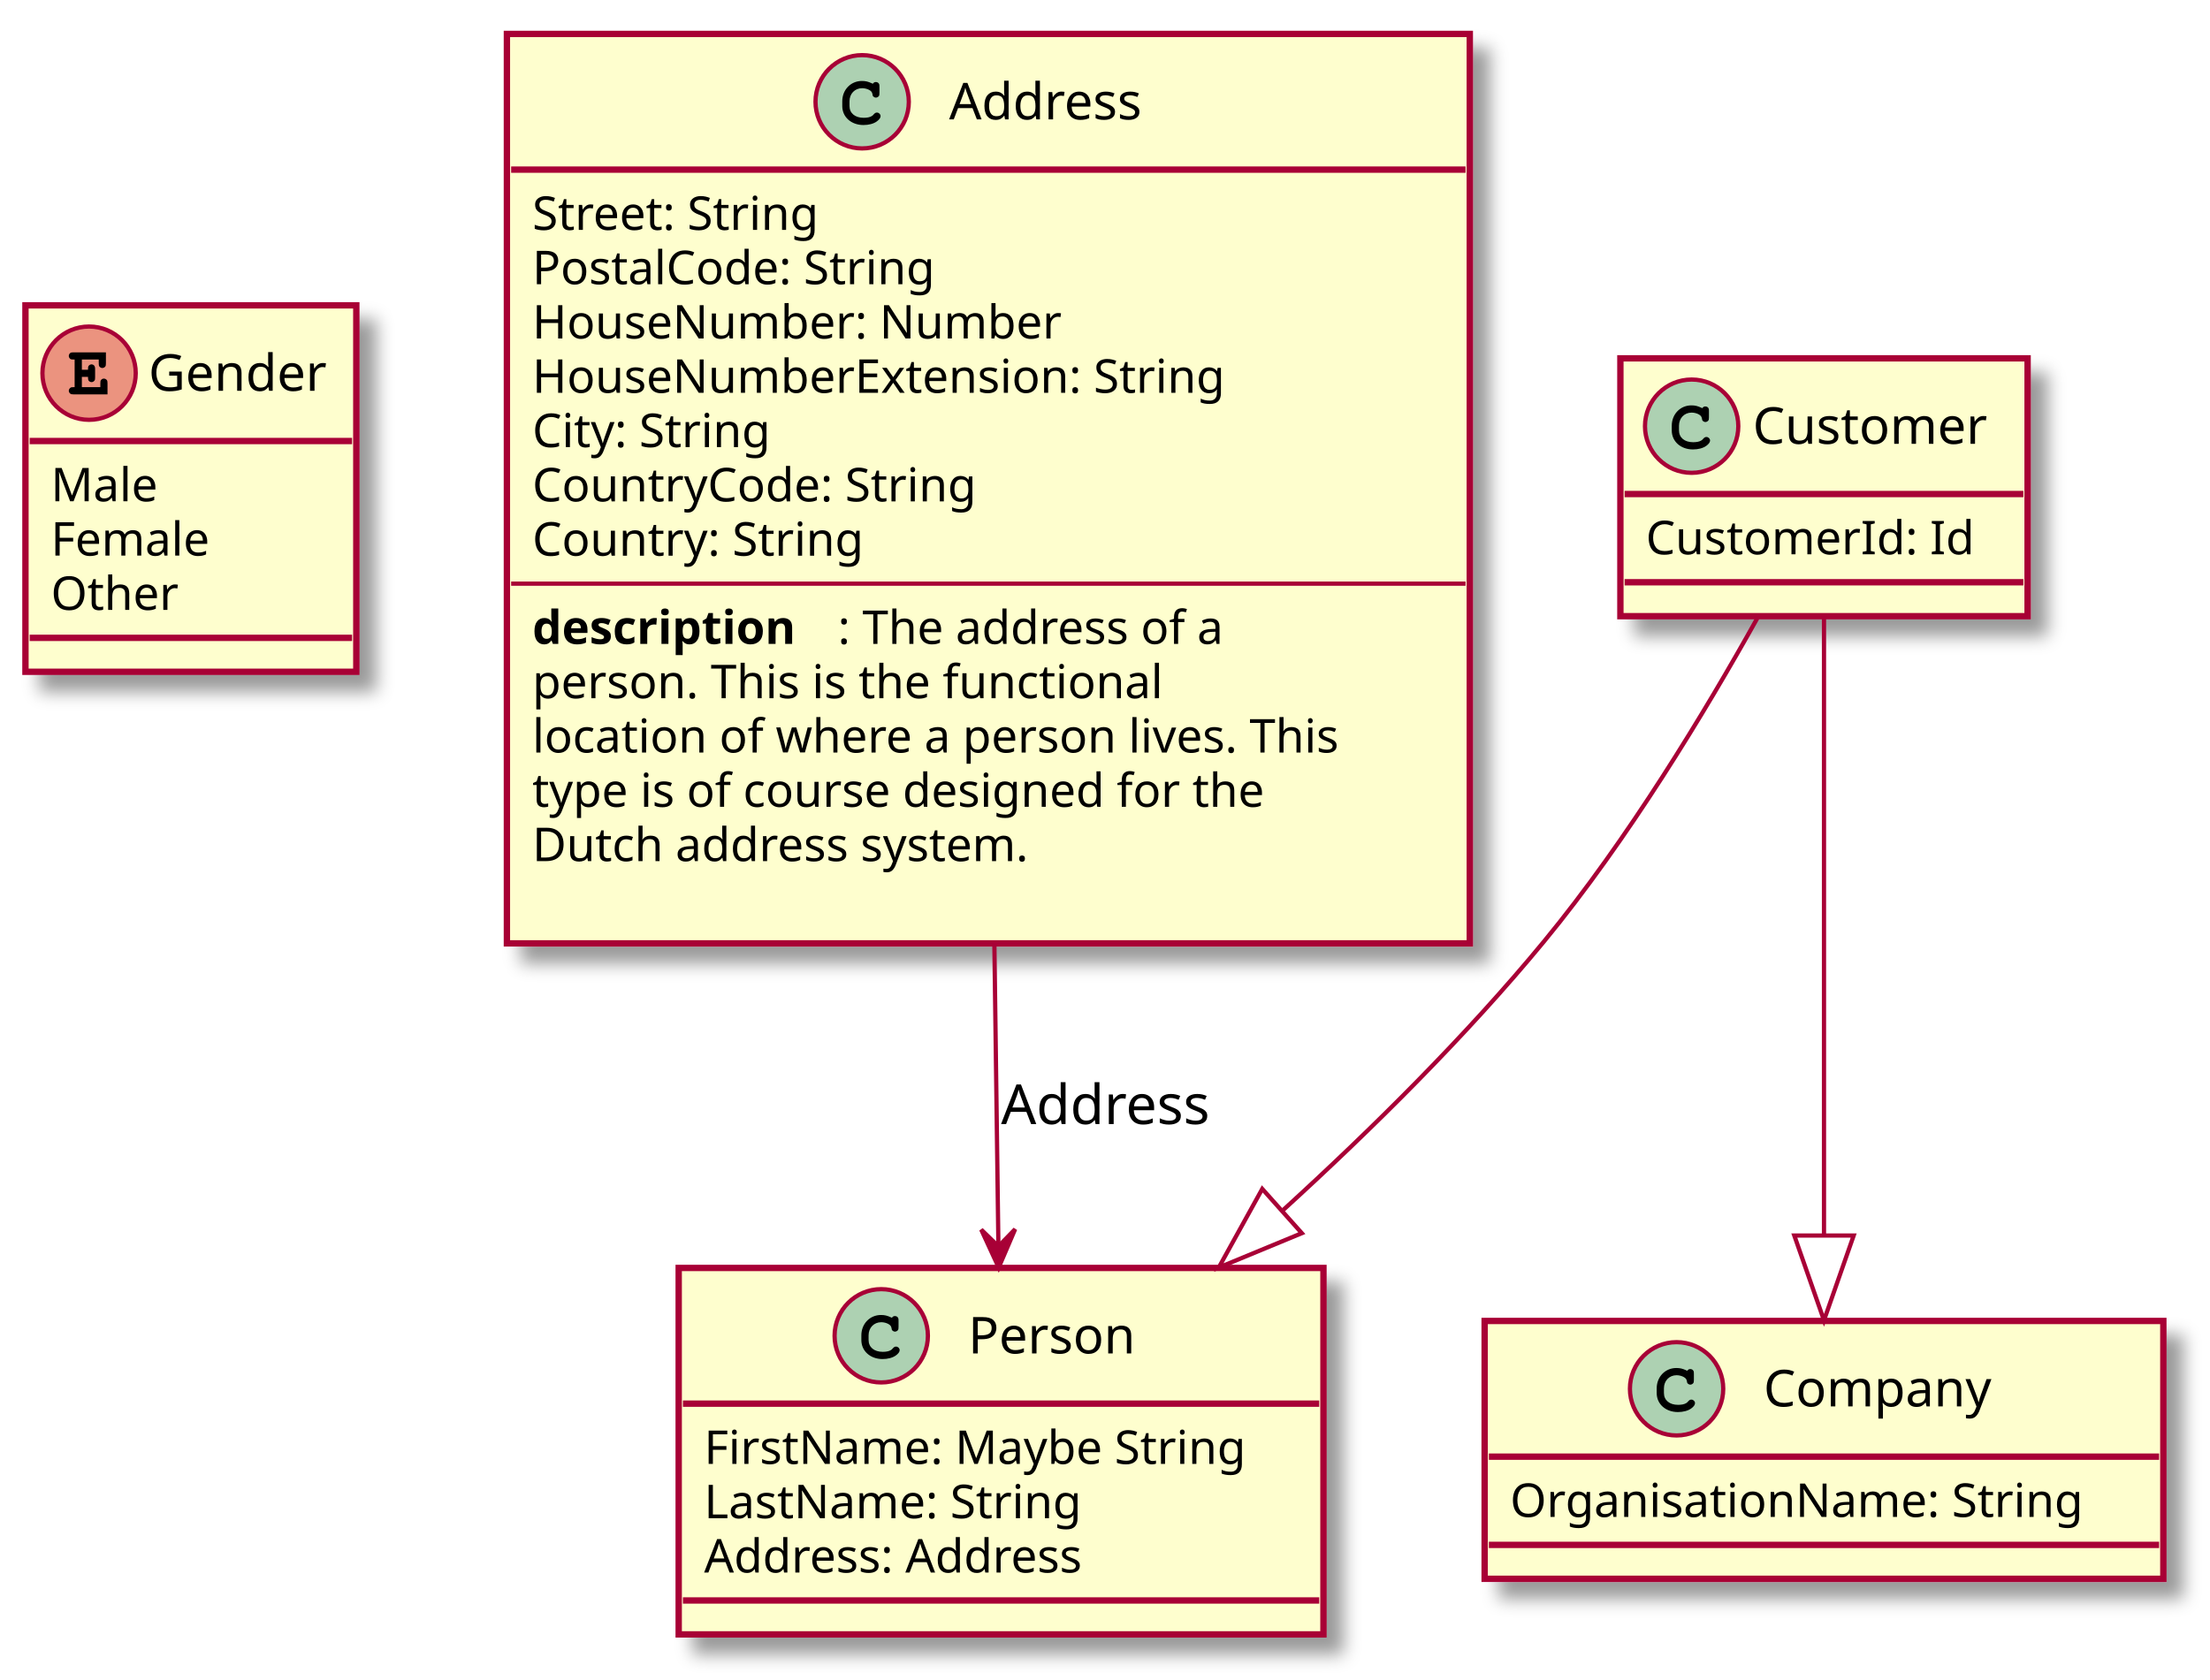
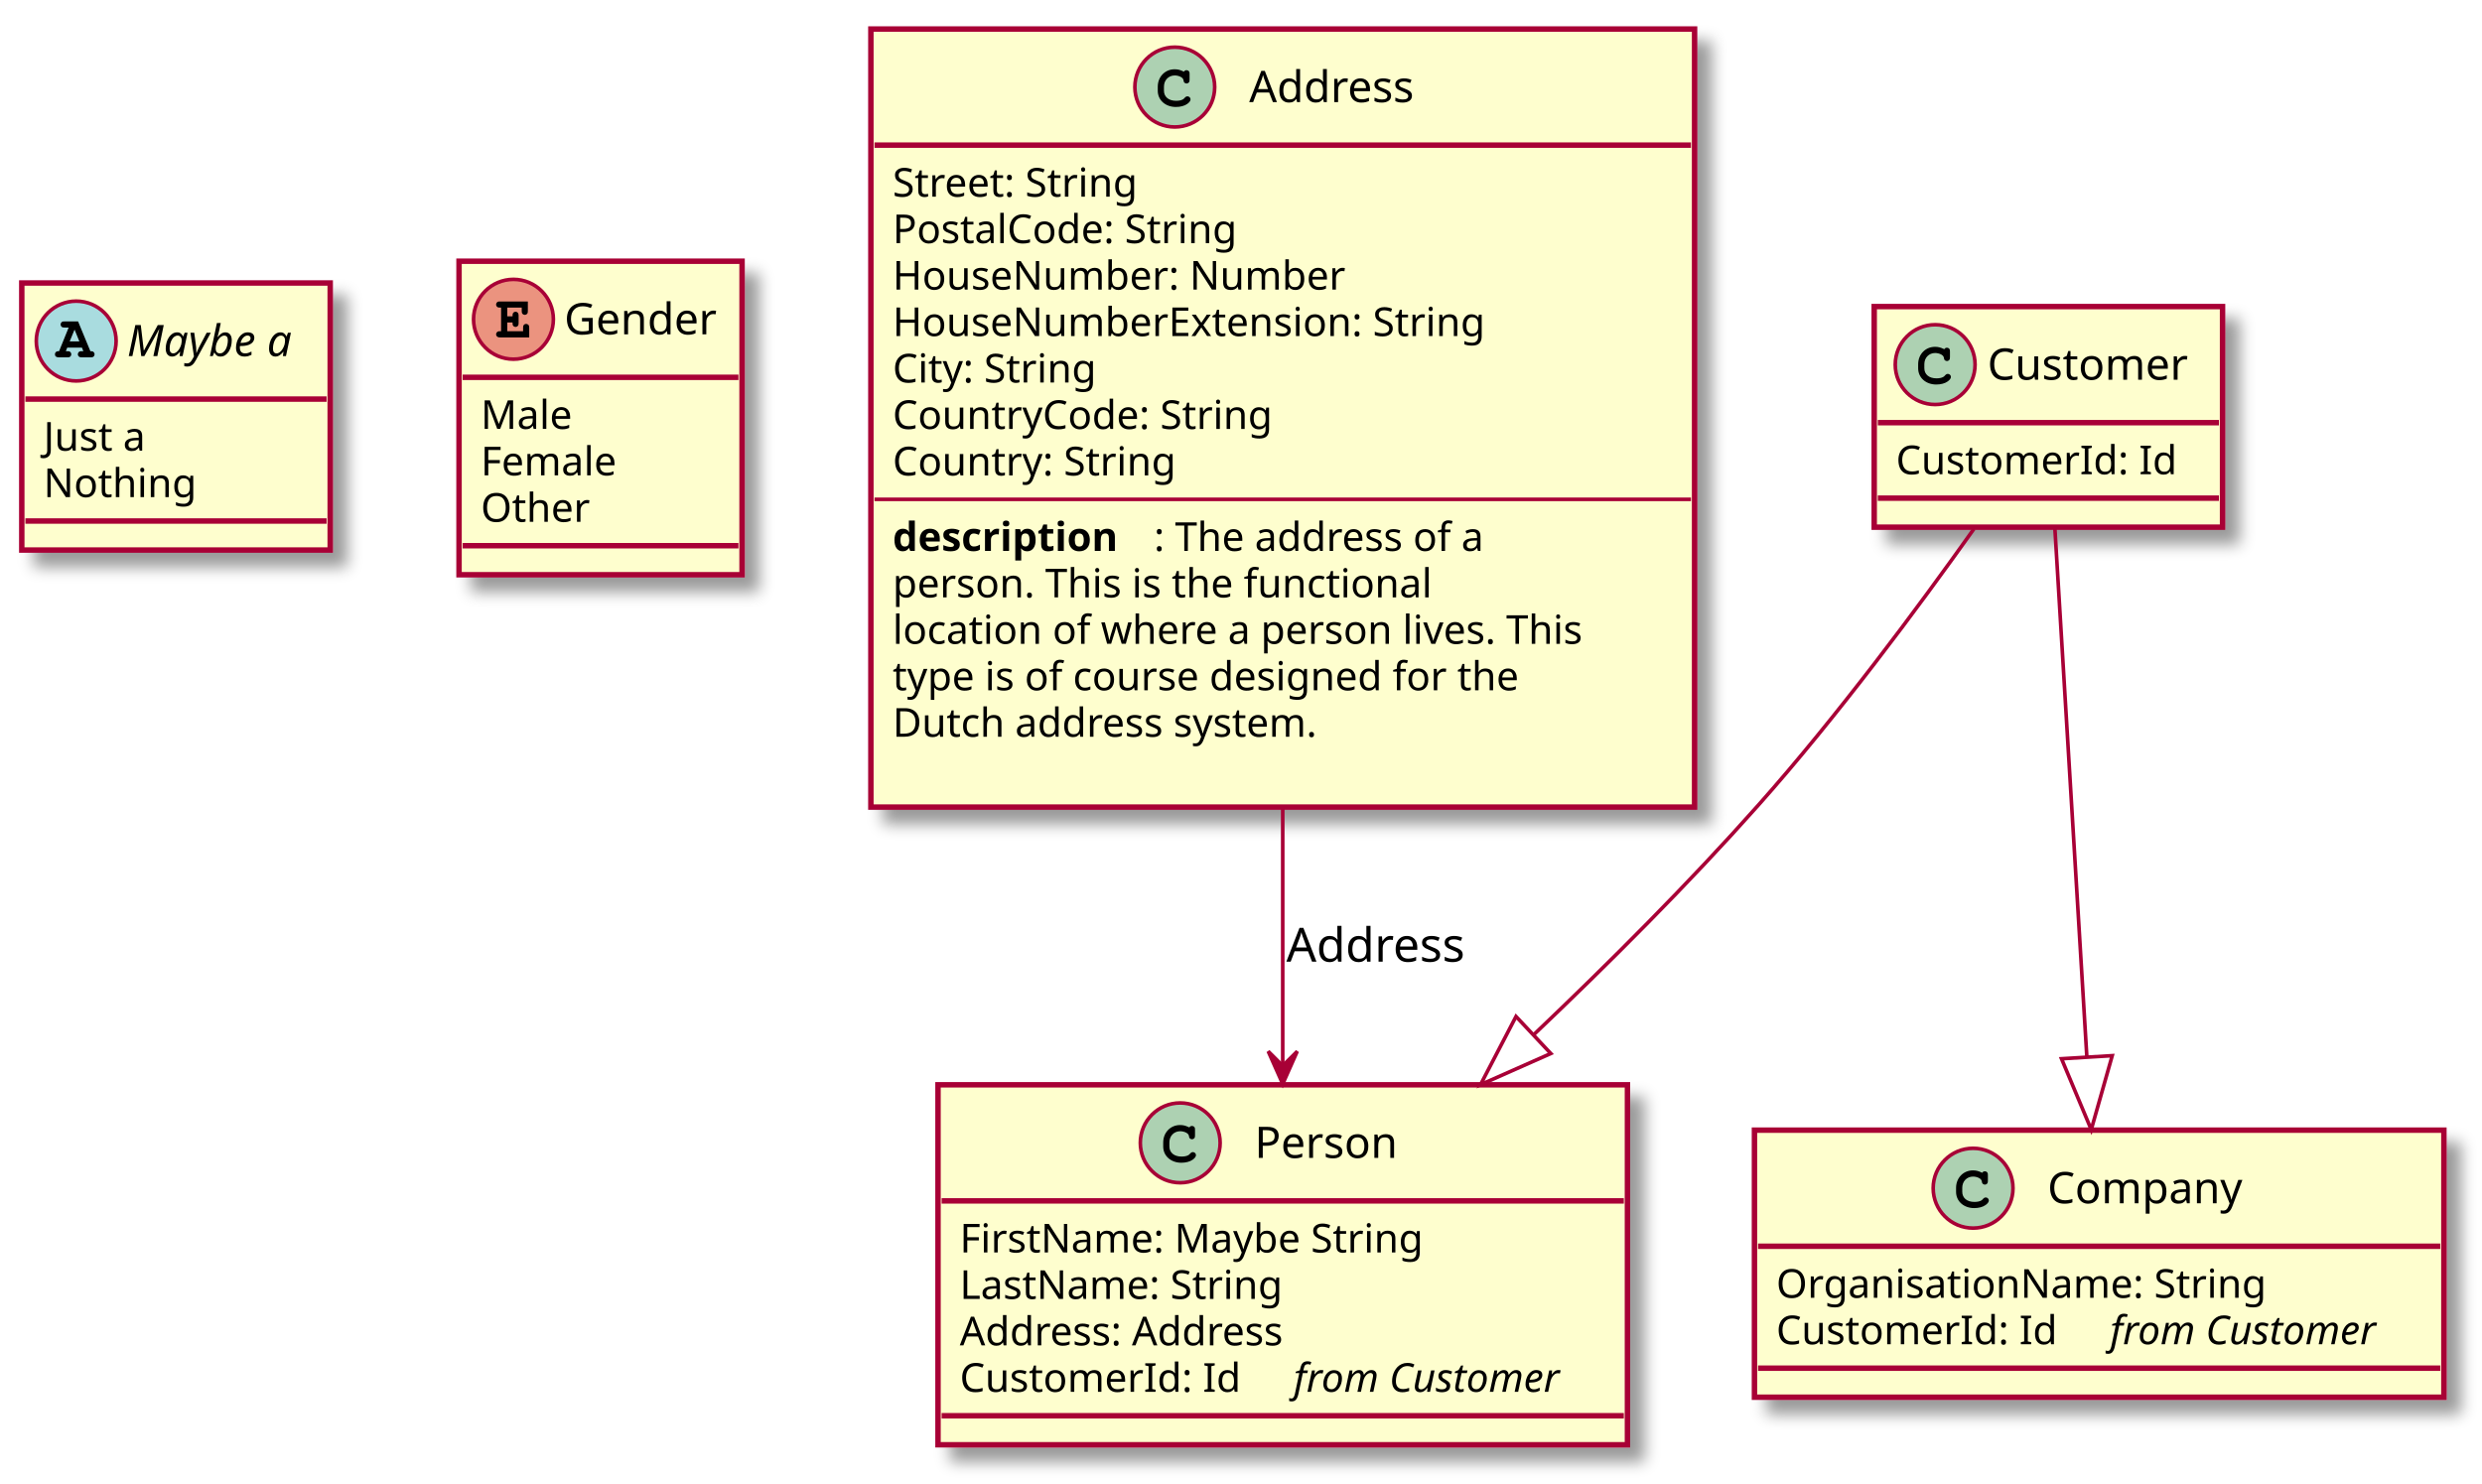
- <svg xmlns="http://www.w3.org/2000/svg" contentScriptType="application/ecmascript" contentStyleType="text/css" height="396px" preserveAspectRatio="none" style="width:521px;height:396px;" version="1.1" viewBox="0 0 521 396" width="521px" zoomAndPan="magnify">
+ <svg xmlns="http://www.w3.org/2000/svg" contentScriptType="application/ecmascript" contentStyleType="text/css" height="409px" preserveAspectRatio="none" style="width:684px;height:409px;" version="1.1" viewBox="0 0 684 409" width="684px" zoomAndPan="magnify">
  <defs>
-     <filter height="300%" id="fuwycn1pttkb0" width="300%" x="-1" y="-1">
+     <filter height="300%" id="fvduqva7580zv" width="300%" x="-1" y="-1">
      <feGaussianBlur result="blurOut" stdDeviation="2.0" />
      <feColorMatrix in="blurOut" result="blurOut2" type="matrix" values="0 0 0 0 0 0 0 0 0 0 0 0 0 0 0 0 0 0 .4 0" />
      <feOffset dx="4.0" dy="4.0" in="blurOut2" result="blurOut3" />
      <feBlend in="SourceGraphic" in2="blurOut3" mode="normal" />
    </filter>
  </defs>
  <g>
-     <rect fill="#FEFECE" filter="url(#fuwycn1pttkb0)" height="86.414" id="Gender" style="stroke: #A80036; stroke-width: 1.5;" width="78" x="6" y="72" />
-     <ellipse cx="21" cy="88" fill="#EB937F" rx="11" ry="11" style="stroke: #A80036; stroke-width: 1.0;" />
-     <path d="M19.297,88.875 L19.297,91.297 L23.656,91.297 L23.656,90.422 C23.656,89.938 23.688,89.797 23.797,89.641 C23.969,89.391 24.234,89.281 24.5,89.281 C24.781,89.281 25.062,89.438 25.234,89.688 C25.312,89.844 25.344,89.984 25.344,90.422 L25.344,93 L17.344,93 C16.953,93 16.719,92.953 16.578,92.828 C16.359,92.672 16.219,92.422 16.219,92.156 C16.219,91.859 16.375,91.594 16.625,91.422 C16.781,91.312 16.938,91.297 17.344,91.297 L17.594,91.297 L17.594,84.781 L17.344,84.781 C16.922,84.781 16.734,84.75 16.578,84.641 C16.359,84.469 16.219,84.219 16.219,83.938 C16.219,83.656 16.375,83.359 16.625,83.203 C16.781,83.109 16.906,83.094 17.344,83.094 L24.969,83.094 L24.969,85.641 C24.969,86.109 24.938,86.25 24.828,86.422 C24.656,86.641 24.391,86.781 24.125,86.781 C23.844,86.781 23.562,86.625 23.391,86.375 C23.312,86.219 23.281,86.047 23.281,85.641 L23.281,84.781 L19.297,84.781 L19.297,87.188 L20.75,87.188 L20.75,87.062 C20.75,86.609 20.781,86.453 20.891,86.281 C21.062,86.062 21.328,85.922 21.578,85.922 C22.031,85.922 22.344,86.234 22.406,86.703 C22.422,86.859 22.422,86.906 22.422,87.062 L22.422,88.984 C22.422,89.438 22.391,89.594 22.266,89.75 C22.109,89.969 21.844,90.109 21.594,90.109 C21.297,90.109 21.016,89.953 20.859,89.703 C20.781,89.547 20.75,89.391 20.75,88.984 L20.75,88.875 Z " />
-     <text fill="#000000" font-family="sans-serif" font-size="12" lengthAdjust="spacingAndGlyphs" textLength="46" x="35" y="92.154">Gender</text>
-     <line style="stroke: #A80036; stroke-width: 1.5;" x1="7" x2="83" y1="104" y2="104" />
-     <text fill="#000000" font-family="sans-serif" font-size="11" lengthAdjust="spacingAndGlyphs" textLength="26" x="12" y="118.21">Male</text>
-     <text fill="#000000" font-family="sans-serif" font-size="11" lengthAdjust="spacingAndGlyphs" textLength="41" x="12" y="131.015">Female</text>
-     <text fill="#000000" font-family="sans-serif" font-size="11" lengthAdjust="spacingAndGlyphs" textLength="32" x="12" y="143.82">Other</text>
-     <line style="stroke: #A80036; stroke-width: 1.5;" x1="7" x2="83" y1="150.414" y2="150.414" />
-     <rect fill="#FEFECE" filter="url(#fuwycn1pttkb0)" height="214.461" id="Address" style="stroke: #A80036; stroke-width: 1.5;" width="227" x="119.5" y="8" />
-     <ellipse cx="203.25" cy="24" fill="#ADD1B2" rx="11" ry="11" style="stroke: #A80036; stroke-width: 1.0;" />
-     <path d="M205.594,19.672 L205.766,19.75 C205.984,19.438 206.188,19.344 206.484,19.344 C206.781,19.344 207.062,19.484 207.219,19.75 C207.312,19.906 207.328,20.031 207.328,20.469 L207.328,21.891 C207.328,22.312 207.297,22.5 207.188,22.656 C207.016,22.875 206.75,23.016 206.484,23.016 C206.266,23.016 206.031,22.906 205.891,22.766 C205.75,22.641 205.719,22.516 205.656,22.109 C205.562,21.703 205.391,21.484 204.906,21.203 C204.438,20.953 203.828,20.797 203.25,20.797 C201.516,20.797 200.266,22.109 200.266,23.891 L200.266,24.984 C200.266,26.688 201.562,27.781 203.609,27.781 C204.375,27.781 205.062,27.656 205.484,27.391 C205.672,27.297 205.672,27.297 206.125,26.812 C206.312,26.625 206.516,26.547 206.734,26.547 C207.203,26.547 207.594,26.938 207.594,27.391 C207.594,27.781 207.266,28.234 206.688,28.641 C205.938,29.188 204.781,29.484 203.562,29.484 C200.672,29.484 198.562,27.594 198.562,25.016 L198.562,23.891 C198.562,21.172 200.562,19.094 203.188,19.094 C204.062,19.094 204.656,19.234 205.594,19.672 Z " />
-     <text fill="#000000" font-family="sans-serif" font-size="12" lengthAdjust="spacingAndGlyphs" textLength="51" x="223.75" y="28.154">Address</text>
-     <line style="stroke: #A80036; stroke-width: 1.5;" x1="120.5" x2="345.5" y1="40" y2="40" />
-     <text fill="#000000" font-family="sans-serif" font-size="11" lengthAdjust="spacingAndGlyphs" textLength="77" x="125.5" y="54.21">Street: String</text>
-     <text fill="#000000" font-family="sans-serif" font-size="11" lengthAdjust="spacingAndGlyphs" textLength="106" x="125.5" y="67.015">PostalCode: String</text>
-     <text fill="#000000" font-family="sans-serif" font-size="11" lengthAdjust="spacingAndGlyphs" textLength="134" x="125.5" y="79.82">HouseNumber: Number</text>
-     <text fill="#000000" font-family="sans-serif" font-size="11" lengthAdjust="spacingAndGlyphs" textLength="178" x="125.5" y="92.624">HouseNumberExtension: String</text>
-     <text fill="#000000" font-family="sans-serif" font-size="11" lengthAdjust="spacingAndGlyphs" textLength="63" x="125.5" y="105.429">City: String</text>
-     <text fill="#000000" font-family="sans-serif" font-size="11" lengthAdjust="spacingAndGlyphs" textLength="115" x="125.5" y="118.234">CountryCode: String</text>
-     <text fill="#000000" font-family="sans-serif" font-size="11" lengthAdjust="spacingAndGlyphs" textLength="86" x="125.5" y="131.039">Country: String</text>
-     <line style="stroke: #A80036; stroke-width: 1.0;" x1="120.5" x2="345.5" y1="137.633" y2="137.633" />
-     <text fill="#000000" font-family="sans-serif" font-size="11" font-weight="bold" lengthAdjust="spacingAndGlyphs" textLength="72" x="125.5" y="151.843">description</text>
-     <text fill="#000000" font-family="sans-serif" font-size="11" lengthAdjust="spacingAndGlyphs" textLength="106" x="197.5" y="151.843">: The address of a</text>
-     <text fill="#000000" font-family="sans-serif" font-size="11" lengthAdjust="spacingAndGlyphs" textLength="167" x="125.5" y="164.648">person. This is the functional</text>
-     <text fill="#000000" font-family="sans-serif" font-size="11" lengthAdjust="spacingAndGlyphs" textLength="215" x="125.5" y="177.453">location of where a person lives. This</text>
-     <text fill="#000000" font-family="sans-serif" font-size="11" lengthAdjust="spacingAndGlyphs" textLength="194" x="125.5" y="190.257">type is of course designed for the</text>
-     <text fill="#000000" font-family="sans-serif" font-size="11" lengthAdjust="spacingAndGlyphs" textLength="133" x="125.5" y="203.062">Dutch address system.</text>
-     <text fill="#000000" font-family="sans-serif" font-size="11" lengthAdjust="spacingAndGlyphs" textLength="0" x="129.5" y="215.867" />
-     <rect fill="#FEFECE" filter="url(#fuwycn1pttkb0)" height="86.414" id="Person" style="stroke: #A80036; stroke-width: 1.5;" width="152" x="160" y="299" />
-     <ellipse cx="207.75" cy="315" fill="#ADD1B2" rx="11" ry="11" style="stroke: #A80036; stroke-width: 1.0;" />
-     <path d="M210.094,310.672 L210.266,310.75 C210.484,310.438 210.688,310.344 210.984,310.344 C211.281,310.344 211.562,310.484 211.719,310.75 C211.812,310.906 211.828,311.031 211.828,311.469 L211.828,312.891 C211.828,313.312 211.797,313.5 211.688,313.656 C211.516,313.875 211.25,314.016 210.984,314.016 C210.766,314.016 210.531,313.906 210.391,313.766 C210.25,313.641 210.219,313.516 210.156,313.109 C210.062,312.703 209.891,312.484 209.406,312.203 C208.938,311.953 208.328,311.797 207.75,311.797 C206.016,311.797 204.766,313.109 204.766,314.891 L204.766,315.984 C204.766,317.688 206.062,318.781 208.109,318.781 C208.875,318.781 209.562,318.656 209.984,318.391 C210.172,318.297 210.172,318.297 210.625,317.812 C210.812,317.625 211.016,317.547 211.234,317.547 C211.703,317.547 212.094,317.938 212.094,318.391 C212.094,318.781 211.766,319.234 211.188,319.641 C210.438,320.188 209.281,320.484 208.062,320.484 C205.172,320.484 203.062,318.594 203.062,316.016 L203.062,314.891 C203.062,312.172 205.062,310.094 207.688,310.094 C208.562,310.094 209.156,310.234 210.094,310.672 Z " />
-     <text fill="#000000" font-family="sans-serif" font-size="12" lengthAdjust="spacingAndGlyphs" textLength="44" x="228.25" y="319.154">Person</text>
-     <line style="stroke: #A80036; stroke-width: 1.5;" x1="161" x2="311" y1="331" y2="331" />
-     <text fill="#000000" font-family="sans-serif" font-size="11" lengthAdjust="spacingAndGlyphs" textLength="140" x="166" y="345.21">FirstName: Maybe String</text>
-     <text fill="#000000" font-family="sans-serif" font-size="11" lengthAdjust="spacingAndGlyphs" textLength="99" x="166" y="358.015">LastName: String</text>
-     <text fill="#000000" font-family="sans-serif" font-size="11" lengthAdjust="spacingAndGlyphs" textLength="102" x="166" y="370.82">Address: Address</text>
-     <line style="stroke: #A80036; stroke-width: 1.5;" x1="161" x2="311" y1="377.414" y2="377.414" />
-     <rect fill="#FEFECE" filter="url(#fuwycn1pttkb0)" height="60.805" id="Customer" style="stroke: #A80036; stroke-width: 1.5;" width="96" x="382" y="84.5" />
-     <ellipse cx="398.8" cy="100.5" fill="#ADD1B2" rx="11" ry="11" style="stroke: #A80036; stroke-width: 1.0;" />
-     <path d="M401.144,96.172 L401.316,96.25 C401.534,95.938 401.738,95.844 402.034,95.844 C402.331,95.844 402.613,95.984 402.769,96.25 C402.863,96.406 402.878,96.531 402.878,96.969 L402.878,98.391 C402.878,98.812 402.847,99 402.738,99.156 C402.566,99.375 402.3,99.516 402.034,99.516 C401.816,99.516 401.581,99.406 401.441,99.266 C401.3,99.141 401.269,99.016 401.206,98.609 C401.113,98.203 400.941,97.984 400.456,97.703 C399.988,97.453 399.378,97.297 398.8,97.297 C397.066,97.297 395.816,98.609 395.816,100.391 L395.816,101.484 C395.816,103.188 397.113,104.281 399.159,104.281 C399.925,104.281 400.613,104.156 401.034,103.891 C401.222,103.797 401.222,103.797 401.675,103.312 C401.863,103.125 402.066,103.047 402.284,103.047 C402.753,103.047 403.144,103.438 403.144,103.891 C403.144,104.281 402.816,104.734 402.238,105.141 C401.488,105.688 400.331,105.984 399.113,105.984 C396.222,105.984 394.113,104.094 394.113,101.516 L394.113,100.391 C394.113,97.672 396.113,95.594 398.738,95.594 C399.613,95.594 400.206,95.734 401.144,96.172 Z " />
-     <text fill="#000000" font-family="sans-serif" font-size="12" lengthAdjust="spacingAndGlyphs" textLength="60" x="413.2" y="104.654">Customer</text>
-     <line style="stroke: #A80036; stroke-width: 1.5;" x1="383" x2="477" y1="116.5" y2="116.5" />
-     <text fill="#000000" font-family="sans-serif" font-size="11" lengthAdjust="spacingAndGlyphs" textLength="84" x="388" y="130.71">CustomerId: Id</text>
-     <line style="stroke: #A80036; stroke-width: 1.5;" x1="383" x2="477" y1="137.305" y2="137.305" />
-     <rect fill="#FEFECE" filter="url(#fuwycn1pttkb0)" height="60.805" id="Company" style="stroke: #A80036; stroke-width: 1.5;" width="160" x="350" y="311.5" />
-     <ellipse cx="395.25" cy="327.5" fill="#ADD1B2" rx="11" ry="11" style="stroke: #A80036; stroke-width: 1.0;" />
-     <path d="M397.594,323.172 L397.766,323.25 C397.984,322.938 398.188,322.844 398.484,322.844 C398.781,322.844 399.062,322.984 399.219,323.25 C399.312,323.406 399.328,323.531 399.328,323.969 L399.328,325.391 C399.328,325.812 399.297,326 399.188,326.156 C399.016,326.375 398.75,326.516 398.484,326.516 C398.266,326.516 398.031,326.406 397.891,326.266 C397.75,326.141 397.719,326.016 397.656,325.609 C397.562,325.203 397.391,324.984 396.906,324.703 C396.438,324.453 395.828,324.297 395.25,324.297 C393.516,324.297 392.266,325.609 392.266,327.391 L392.266,328.484 C392.266,330.188 393.562,331.281 395.609,331.281 C396.375,331.281 397.062,331.156 397.484,330.891 C397.672,330.797 397.672,330.797 398.125,330.312 C398.312,330.125 398.516,330.047 398.734,330.047 C399.203,330.047 399.594,330.438 399.594,330.891 C399.594,331.281 399.266,331.734 398.688,332.141 C397.938,332.688 396.781,332.984 395.562,332.984 C392.672,332.984 390.562,331.094 390.562,328.516 L390.562,327.391 C390.562,324.672 392.562,322.594 395.188,322.594 C396.062,322.594 396.656,322.734 397.594,323.172 Z " />
-     <text fill="#000000" font-family="sans-serif" font-size="12" lengthAdjust="spacingAndGlyphs" textLength="57" x="415.75" y="331.654">Company</text>
-     <line style="stroke: #A80036; stroke-width: 1.5;" x1="351" x2="509" y1="343.5" y2="343.5" />
-     <text fill="#000000" font-family="sans-serif" font-size="11" lengthAdjust="spacingAndGlyphs" textLength="148" x="356" y="357.71">OrganisationName: String</text>
-     <line style="stroke: #A80036; stroke-width: 1.5;" x1="351" x2="509" y1="364.305" y2="364.305" />
-     <path d="M234.417,222.241 C234.751,247.31 235.091,272.796 235.369,293.697 " fill="none" id="Address-Person" style="stroke: #A80036; stroke-width: 1.0;" />
-     <polygon fill="#A80036" points="235.439,298.909,239.318,289.856,235.372,293.909,231.319,289.963,235.439,298.909" style="stroke: #A80036; stroke-width: 1.0;" />
-     <text fill="#000000" font-family="sans-serif" font-size="13" lengthAdjust="spacingAndGlyphs" textLength="52" x="236" y="265.067">Address</text>
-     <path d="M414.299,145.744 C402.001,167.807 383.717,198.079 364,222 C345.687,244.218 323.363,266.315 302.518,285.328 " fill="none" id="Customer-Person" style="stroke: #A80036; stroke-width: 1.0;" />
-     <polygon fill="none" points="306.9,290.8,287.319,298.901,297.575,280.358,306.9,290.8" style="stroke: #A80036; stroke-width: 1.0;" />
-     <path d="M430,145.878 C430,182.964 430,246.745 430,291.256 " fill="none" id="Customer-Company" style="stroke: #A80036; stroke-width: 1.0;" />
-     <polygon fill="none" points="437,291.357,430,311.356,423,291.356,437,291.357" style="stroke: #A80036; stroke-width: 1.0;" />
+     <rect fill="#FEFECE" filter="url(#fvduqva7580zv)" height="73.609" id="Maybe" style="stroke: #A80036; stroke-width: 1.5;" width="85" x="6" y="78" />
+     <ellipse cx="21" cy="94" fill="#A9DCDF" rx="11" ry="11" style="stroke: #A80036; stroke-width: 1.0;" />
+     <path d="M22.578,95.812 L18.531,95.812 L18.141,96.797 L18.531,96.797 C18.984,96.797 19.125,96.828 19.297,96.953 C19.516,97.125 19.641,97.375 19.641,97.656 C19.641,97.938 19.5,98.234 19.234,98.375 C19.109,98.469 18.891,98.5 18.531,98.5 L16.266,98.5 C15.516,98.5 15.141,98.219 15.141,97.656 C15.141,97.359 15.297,97.078 15.547,96.922 C15.703,96.812 15.859,96.797 16.281,96.797 L18.922,90.281 L17.844,90.281 C17.406,90.281 17.234,90.25 17.062,90.141 C16.844,89.969 16.703,89.719 16.703,89.438 C16.703,89.156 16.859,88.875 17.109,88.703 C17.266,88.609 17.391,88.594 17.844,88.594 L21.516,88.594 L24.906,96.797 C25.375,96.797 25.531,96.828 25.703,96.969 C25.922,97.125 26.062,97.375 26.062,97.656 C26.062,97.938 25.906,98.234 25.656,98.375 C25.516,98.469 25.297,98.5 24.938,98.5 L22.578,98.5 C22.156,98.5 21.953,98.453 21.812,98.328 C21.594,98.172 21.453,97.922 21.453,97.656 C21.453,97.359 21.609,97.078 21.859,96.922 C22.016,96.812 22.125,96.797 22.578,96.797 L22.969,96.797 Z M21.875,94.109 L20.547,90.844 L19.203,94.109 Z " />
+     <text fill="#000000" font-family="sans-serif" font-size="12" font-style="italic" lengthAdjust="spacingAndGlyphs" textLength="53" x="35" y="98.154">Maybe a</text>
+     <line style="stroke: #A80036; stroke-width: 1.5;" x1="7" x2="90" y1="110" y2="110" />
+     <text fill="#000000" font-family="sans-serif" font-size="11" lengthAdjust="spacingAndGlyphs" textLength="32" x="12" y="124.21">Just a</text>
+     <text fill="#000000" font-family="sans-serif" font-size="11" lengthAdjust="spacingAndGlyphs" textLength="43" x="12" y="137.015">Nothing</text>
+     <line style="stroke: #A80036; stroke-width: 1.5;" x1="7" x2="90" y1="143.609" y2="143.609" />
+     <rect fill="#FEFECE" filter="url(#fvduqva7580zv)" height="86.414" id="Gender" style="stroke: #A80036; stroke-width: 1.5;" width="78" x="126.5" y="72" />
+     <ellipse cx="141.5" cy="88" fill="#EB937F" rx="11" ry="11" style="stroke: #A80036; stroke-width: 1.0;" />
+     <path d="M139.797,88.875 L139.797,91.297 L144.156,91.297 L144.156,90.422 C144.156,89.938 144.188,89.797 144.297,89.641 C144.469,89.391 144.734,89.281 145,89.281 C145.281,89.281 145.562,89.438 145.734,89.688 C145.812,89.844 145.844,89.984 145.844,90.422 L145.844,93 L137.844,93 C137.453,93 137.219,92.953 137.078,92.828 C136.859,92.672 136.719,92.422 136.719,92.156 C136.719,91.859 136.875,91.594 137.125,91.422 C137.281,91.312 137.438,91.297 137.844,91.297 L138.094,91.297 L138.094,84.781 L137.844,84.781 C137.422,84.781 137.234,84.75 137.078,84.641 C136.859,84.469 136.719,84.219 136.719,83.938 C136.719,83.656 136.875,83.359 137.125,83.203 C137.281,83.109 137.406,83.094 137.844,83.094 L145.469,83.094 L145.469,85.641 C145.469,86.109 145.438,86.25 145.328,86.422 C145.156,86.641 144.891,86.781 144.625,86.781 C144.344,86.781 144.062,86.625 143.891,86.375 C143.812,86.219 143.781,86.047 143.781,85.641 L143.781,84.781 L139.797,84.781 L139.797,87.188 L141.25,87.188 L141.25,87.062 C141.25,86.609 141.281,86.453 141.391,86.281 C141.562,86.062 141.828,85.922 142.078,85.922 C142.531,85.922 142.844,86.234 142.906,86.703 C142.922,86.859 142.922,86.906 142.922,87.062 L142.922,88.984 C142.922,89.438 142.891,89.594 142.766,89.75 C142.609,89.969 142.344,90.109 142.094,90.109 C141.797,90.109 141.516,89.953 141.359,89.703 C141.281,89.547 141.25,89.391 141.25,88.984 L141.25,88.875 Z " />
+     <text fill="#000000" font-family="sans-serif" font-size="12" lengthAdjust="spacingAndGlyphs" textLength="46" x="155.5" y="92.154">Gender</text>
+     <line style="stroke: #A80036; stroke-width: 1.5;" x1="127.5" x2="203.5" y1="104" y2="104" />
+     <text fill="#000000" font-family="sans-serif" font-size="11" lengthAdjust="spacingAndGlyphs" textLength="26" x="132.5" y="118.21">Male</text>
+     <text fill="#000000" font-family="sans-serif" font-size="11" lengthAdjust="spacingAndGlyphs" textLength="41" x="132.5" y="131.015">Female</text>
+     <text fill="#000000" font-family="sans-serif" font-size="11" lengthAdjust="spacingAndGlyphs" textLength="32" x="132.5" y="143.82">Other</text>
+     <line style="stroke: #A80036; stroke-width: 1.5;" x1="127.5" x2="203.5" y1="150.414" y2="150.414" />
+     <rect fill="#FEFECE" filter="url(#fvduqva7580zv)" height="214.461" id="Address" style="stroke: #A80036; stroke-width: 1.5;" width="227" x="240" y="8" />
+     <ellipse cx="323.75" cy="24" fill="#ADD1B2" rx="11" ry="11" style="stroke: #A80036; stroke-width: 1.0;" />
+     <path d="M326.094,19.672 L326.266,19.75 C326.484,19.438 326.688,19.344 326.984,19.344 C327.281,19.344 327.562,19.484 327.719,19.75 C327.812,19.906 327.828,20.031 327.828,20.469 L327.828,21.891 C327.828,22.312 327.797,22.5 327.688,22.656 C327.516,22.875 327.25,23.016 326.984,23.016 C326.766,23.016 326.531,22.906 326.391,22.766 C326.25,22.641 326.219,22.516 326.156,22.109 C326.062,21.703 325.891,21.484 325.406,21.203 C324.938,20.953 324.328,20.797 323.75,20.797 C322.016,20.797 320.766,22.109 320.766,23.891 L320.766,24.984 C320.766,26.688 322.062,27.781 324.109,27.781 C324.875,27.781 325.562,27.656 325.984,27.391 C326.172,27.297 326.172,27.297 326.625,26.812 C326.812,26.625 327.016,26.547 327.234,26.547 C327.703,26.547 328.094,26.938 328.094,27.391 C328.094,27.781 327.766,28.234 327.188,28.641 C326.438,29.188 325.281,29.484 324.062,29.484 C321.172,29.484 319.062,27.594 319.062,25.016 L319.062,23.891 C319.062,21.172 321.062,19.094 323.688,19.094 C324.562,19.094 325.156,19.234 326.094,19.672 Z " />
+     <text fill="#000000" font-family="sans-serif" font-size="12" lengthAdjust="spacingAndGlyphs" textLength="51" x="344.25" y="28.154">Address</text>
+     <line style="stroke: #A80036; stroke-width: 1.5;" x1="241" x2="466" y1="40" y2="40" />
+     <text fill="#000000" font-family="sans-serif" font-size="11" lengthAdjust="spacingAndGlyphs" textLength="77" x="246" y="54.21">Street: String</text>
+     <text fill="#000000" font-family="sans-serif" font-size="11" lengthAdjust="spacingAndGlyphs" textLength="106" x="246" y="67.015">PostalCode: String</text>
+     <text fill="#000000" font-family="sans-serif" font-size="11" lengthAdjust="spacingAndGlyphs" textLength="134" x="246" y="79.82">HouseNumber: Number</text>
+     <text fill="#000000" font-family="sans-serif" font-size="11" lengthAdjust="spacingAndGlyphs" textLength="178" x="246" y="92.624">HouseNumberExtension: String</text>
+     <text fill="#000000" font-family="sans-serif" font-size="11" lengthAdjust="spacingAndGlyphs" textLength="63" x="246" y="105.429">City: String</text>
+     <text fill="#000000" font-family="sans-serif" font-size="11" lengthAdjust="spacingAndGlyphs" textLength="115" x="246" y="118.234">CountryCode: String</text>
+     <text fill="#000000" font-family="sans-serif" font-size="11" lengthAdjust="spacingAndGlyphs" textLength="86" x="246" y="131.039">Country: String</text>
+     <line style="stroke: #A80036; stroke-width: 1.0;" x1="241" x2="466" y1="137.633" y2="137.633" />
+     <text fill="#000000" font-family="sans-serif" font-size="11" font-weight="bold" lengthAdjust="spacingAndGlyphs" textLength="72" x="246" y="151.843">description</text>
+     <text fill="#000000" font-family="sans-serif" font-size="11" lengthAdjust="spacingAndGlyphs" textLength="106" x="318" y="151.843">: The address of a</text>
+     <text fill="#000000" font-family="sans-serif" font-size="11" lengthAdjust="spacingAndGlyphs" textLength="167" x="246" y="164.648">person. This is the functional</text>
+     <text fill="#000000" font-family="sans-serif" font-size="11" lengthAdjust="spacingAndGlyphs" textLength="215" x="246" y="177.453">location of where a person lives. This</text>
+     <text fill="#000000" font-family="sans-serif" font-size="11" lengthAdjust="spacingAndGlyphs" textLength="194" x="246" y="190.257">type is of course designed for the</text>
+     <text fill="#000000" font-family="sans-serif" font-size="11" lengthAdjust="spacingAndGlyphs" textLength="133" x="246" y="203.062">Dutch address system.</text>
+     <text fill="#000000" font-family="sans-serif" font-size="11" lengthAdjust="spacingAndGlyphs" textLength="0" x="250" y="215.867" />
+     <rect fill="#FEFECE" filter="url(#fvduqva7580zv)" height="99.219" id="Person" style="stroke: #A80036; stroke-width: 1.5;" width="190" x="258.5" y="299" />
+     <ellipse cx="325.25" cy="315" fill="#ADD1B2" rx="11" ry="11" style="stroke: #A80036; stroke-width: 1.0;" />
+     <path d="M327.594,310.672 L327.766,310.75 C327.984,310.438 328.188,310.344 328.484,310.344 C328.781,310.344 329.062,310.484 329.219,310.75 C329.312,310.906 329.328,311.031 329.328,311.469 L329.328,312.891 C329.328,313.312 329.297,313.5 329.188,313.656 C329.016,313.875 328.75,314.016 328.484,314.016 C328.266,314.016 328.031,313.906 327.891,313.766 C327.75,313.641 327.719,313.516 327.656,313.109 C327.562,312.703 327.391,312.484 326.906,312.203 C326.438,311.953 325.828,311.797 325.25,311.797 C323.516,311.797 322.266,313.109 322.266,314.891 L322.266,315.984 C322.266,317.688 323.562,318.781 325.609,318.781 C326.375,318.781 327.062,318.656 327.484,318.391 C327.672,318.297 327.672,318.297 328.125,317.812 C328.312,317.625 328.516,317.547 328.734,317.547 C329.203,317.547 329.594,317.938 329.594,318.391 C329.594,318.781 329.266,319.234 328.688,319.641 C327.938,320.188 326.781,320.484 325.562,320.484 C322.672,320.484 320.562,318.594 320.562,316.016 L320.562,314.891 C320.562,312.172 322.562,310.094 325.188,310.094 C326.062,310.094 326.656,310.234 327.594,310.672 Z " />
+     <text fill="#000000" font-family="sans-serif" font-size="12" lengthAdjust="spacingAndGlyphs" textLength="44" x="345.75" y="319.154">Person</text>
+     <line style="stroke: #A80036; stroke-width: 1.5;" x1="259.5" x2="447.5" y1="331" y2="331" />
+     <text fill="#000000" font-family="sans-serif" font-size="11" lengthAdjust="spacingAndGlyphs" textLength="140" x="264.5" y="345.21">FirstName: Maybe String</text>
+     <text fill="#000000" font-family="sans-serif" font-size="11" lengthAdjust="spacingAndGlyphs" textLength="99" x="264.5" y="358.015">LastName: String</text>
+     <text fill="#000000" font-family="sans-serif" font-size="11" lengthAdjust="spacingAndGlyphs" textLength="102" x="264.5" y="370.82">Address: Address</text>
+     <text fill="#000000" font-family="sans-serif" font-size="11" lengthAdjust="spacingAndGlyphs" textLength="84" x="264.5" y="383.625">CustomerId: Id</text>
+     <text fill="#000000" font-family="sans-serif" font-size="11" font-style="italic" lengthAdjust="spacingAndGlyphs" textLength="86" x="356.5" y="383.625">from Customer</text>
+     <line style="stroke: #A80036; stroke-width: 1.5;" x1="259.5" x2="447.5" y1="390.219" y2="390.219" />
+     <rect fill="#FEFECE" filter="url(#fvduqva7580zv)" height="60.805" id="Customer" style="stroke: #A80036; stroke-width: 1.5;" width="96" x="516.5" y="84.5" />
+     <ellipse cx="533.3" cy="100.5" fill="#ADD1B2" rx="11" ry="11" style="stroke: #A80036; stroke-width: 1.0;" />
+     <path d="M535.644,96.172 L535.816,96.25 C536.034,95.938 536.237,95.844 536.534,95.844 C536.831,95.844 537.112,95.984 537.269,96.25 C537.362,96.406 537.378,96.531 537.378,96.969 L537.378,98.391 C537.378,98.812 537.347,99 537.237,99.156 C537.066,99.375 536.8,99.516 536.534,99.516 C536.316,99.516 536.081,99.406 535.941,99.266 C535.8,99.141 535.769,99.016 535.706,98.609 C535.612,98.203 535.441,97.984 534.956,97.703 C534.487,97.453 533.878,97.297 533.3,97.297 C531.566,97.297 530.316,98.609 530.316,100.391 L530.316,101.484 C530.316,103.188 531.612,104.281 533.659,104.281 C534.425,104.281 535.112,104.156 535.534,103.891 C535.722,103.797 535.722,103.797 536.175,103.312 C536.362,103.125 536.566,103.047 536.784,103.047 C537.253,103.047 537.644,103.438 537.644,103.891 C537.644,104.281 537.316,104.734 536.737,105.141 C535.987,105.688 534.831,105.984 533.612,105.984 C530.722,105.984 528.612,104.094 528.612,101.516 L528.612,100.391 C528.612,97.672 530.612,95.594 533.237,95.594 C534.112,95.594 534.706,95.734 535.644,96.172 Z " />
+     <text fill="#000000" font-family="sans-serif" font-size="12" lengthAdjust="spacingAndGlyphs" textLength="60" x="547.7" y="104.654">Customer</text>
+     <line style="stroke: #A80036; stroke-width: 1.5;" x1="517.5" x2="611.5" y1="116.5" y2="116.5" />
+     <text fill="#000000" font-family="sans-serif" font-size="11" lengthAdjust="spacingAndGlyphs" textLength="84" x="522.5" y="130.71">CustomerId: Id</text>
+     <line style="stroke: #A80036; stroke-width: 1.5;" x1="517.5" x2="611.5" y1="137.305" y2="137.305" />
+     <rect fill="#FEFECE" filter="url(#fvduqva7580zv)" height="73.609" id="Company" style="stroke: #A80036; stroke-width: 1.5;" width="190" x="483.5" y="311.5" />
+     <ellipse cx="543.75" cy="327.5" fill="#ADD1B2" rx="11" ry="11" style="stroke: #A80036; stroke-width: 1.0;" />
+     <path d="M546.094,323.172 L546.266,323.25 C546.484,322.938 546.688,322.844 546.984,322.844 C547.281,322.844 547.562,322.984 547.719,323.25 C547.812,323.406 547.828,323.531 547.828,323.969 L547.828,325.391 C547.828,325.812 547.797,326 547.688,326.156 C547.516,326.375 547.25,326.516 546.984,326.516 C546.766,326.516 546.531,326.406 546.391,326.266 C546.25,326.141 546.219,326.016 546.156,325.609 C546.062,325.203 545.891,324.984 545.406,324.703 C544.938,324.453 544.328,324.297 543.75,324.297 C542.016,324.297 540.766,325.609 540.766,327.391 L540.766,328.484 C540.766,330.188 542.062,331.281 544.109,331.281 C544.875,331.281 545.562,331.156 545.984,330.891 C546.172,330.797 546.172,330.797 546.625,330.312 C546.812,330.125 547.016,330.047 547.234,330.047 C547.703,330.047 548.094,330.438 548.094,330.891 C548.094,331.281 547.766,331.734 547.188,332.141 C546.438,332.688 545.281,332.984 544.062,332.984 C541.172,332.984 539.062,331.094 539.062,328.516 L539.062,327.391 C539.062,324.672 541.062,322.594 543.688,322.594 C544.562,322.594 545.156,322.734 546.094,323.172 Z " />
+     <text fill="#000000" font-family="sans-serif" font-size="12" lengthAdjust="spacingAndGlyphs" textLength="57" x="564.25" y="331.654">Company</text>
+     <line style="stroke: #A80036; stroke-width: 1.5;" x1="484.5" x2="672.5" y1="343.5" y2="343.5" />
+     <text fill="#000000" font-family="sans-serif" font-size="11" lengthAdjust="spacingAndGlyphs" textLength="148" x="489.5" y="357.71">OrganisationName: String</text>
+     <text fill="#000000" font-family="sans-serif" font-size="11" lengthAdjust="spacingAndGlyphs" textLength="84" x="489.5" y="370.515">CustomerId: Id</text>
+     <text fill="#000000" font-family="sans-serif" font-size="11" font-style="italic" lengthAdjust="spacingAndGlyphs" textLength="86" x="581.5" y="370.515">from Customer</text>
+     <line style="stroke: #A80036; stroke-width: 1.5;" x1="484.5" x2="672.5" y1="377.109" y2="377.109" />
+     <path d="M353.5,222.264 C353.5,247.023 353.5,272.365 353.5,293.718 " fill="none" id="Address-Person" style="stroke: #A80036; stroke-width: 1.0;" />
+     <polygon fill="#A80036" points="353.5,298.774,357.5,289.774,353.5,293.774,349.5,289.774,353.5,298.774" style="stroke: #A80036; stroke-width: 1.0;" />
+     <text fill="#000000" font-family="sans-serif" font-size="13" lengthAdjust="spacingAndGlyphs" textLength="52" x="354.5" y="265.067">Address</text>
+     <path d="M543.976,145.783 C528.487,167.594 506.251,197.531 484.5,222 C465.388,243.499 443.24,265.632 422.653,285.209 " fill="none" id="Customer-Person" style="stroke: #A80036; stroke-width: 1.0;" />
+     <polygon fill="none" points="427.376,290.378,408.005,298.968,417.791,280.173,427.376,290.378" style="stroke: #A80036; stroke-width: 1.0;" />
+     <path d="M566.302,145.791 C568.519,182.455 572.33,245.48 575.104,291.342 " fill="none" id="Customer-Company" style="stroke: #A80036; stroke-width: 1.0;" />
+     <polygon fill="none" points="582.094,290.973,576.314,311.359,568.12,291.818,582.094,290.973" style="stroke: #A80036; stroke-width: 1.0;" />
  </g>
</svg>
